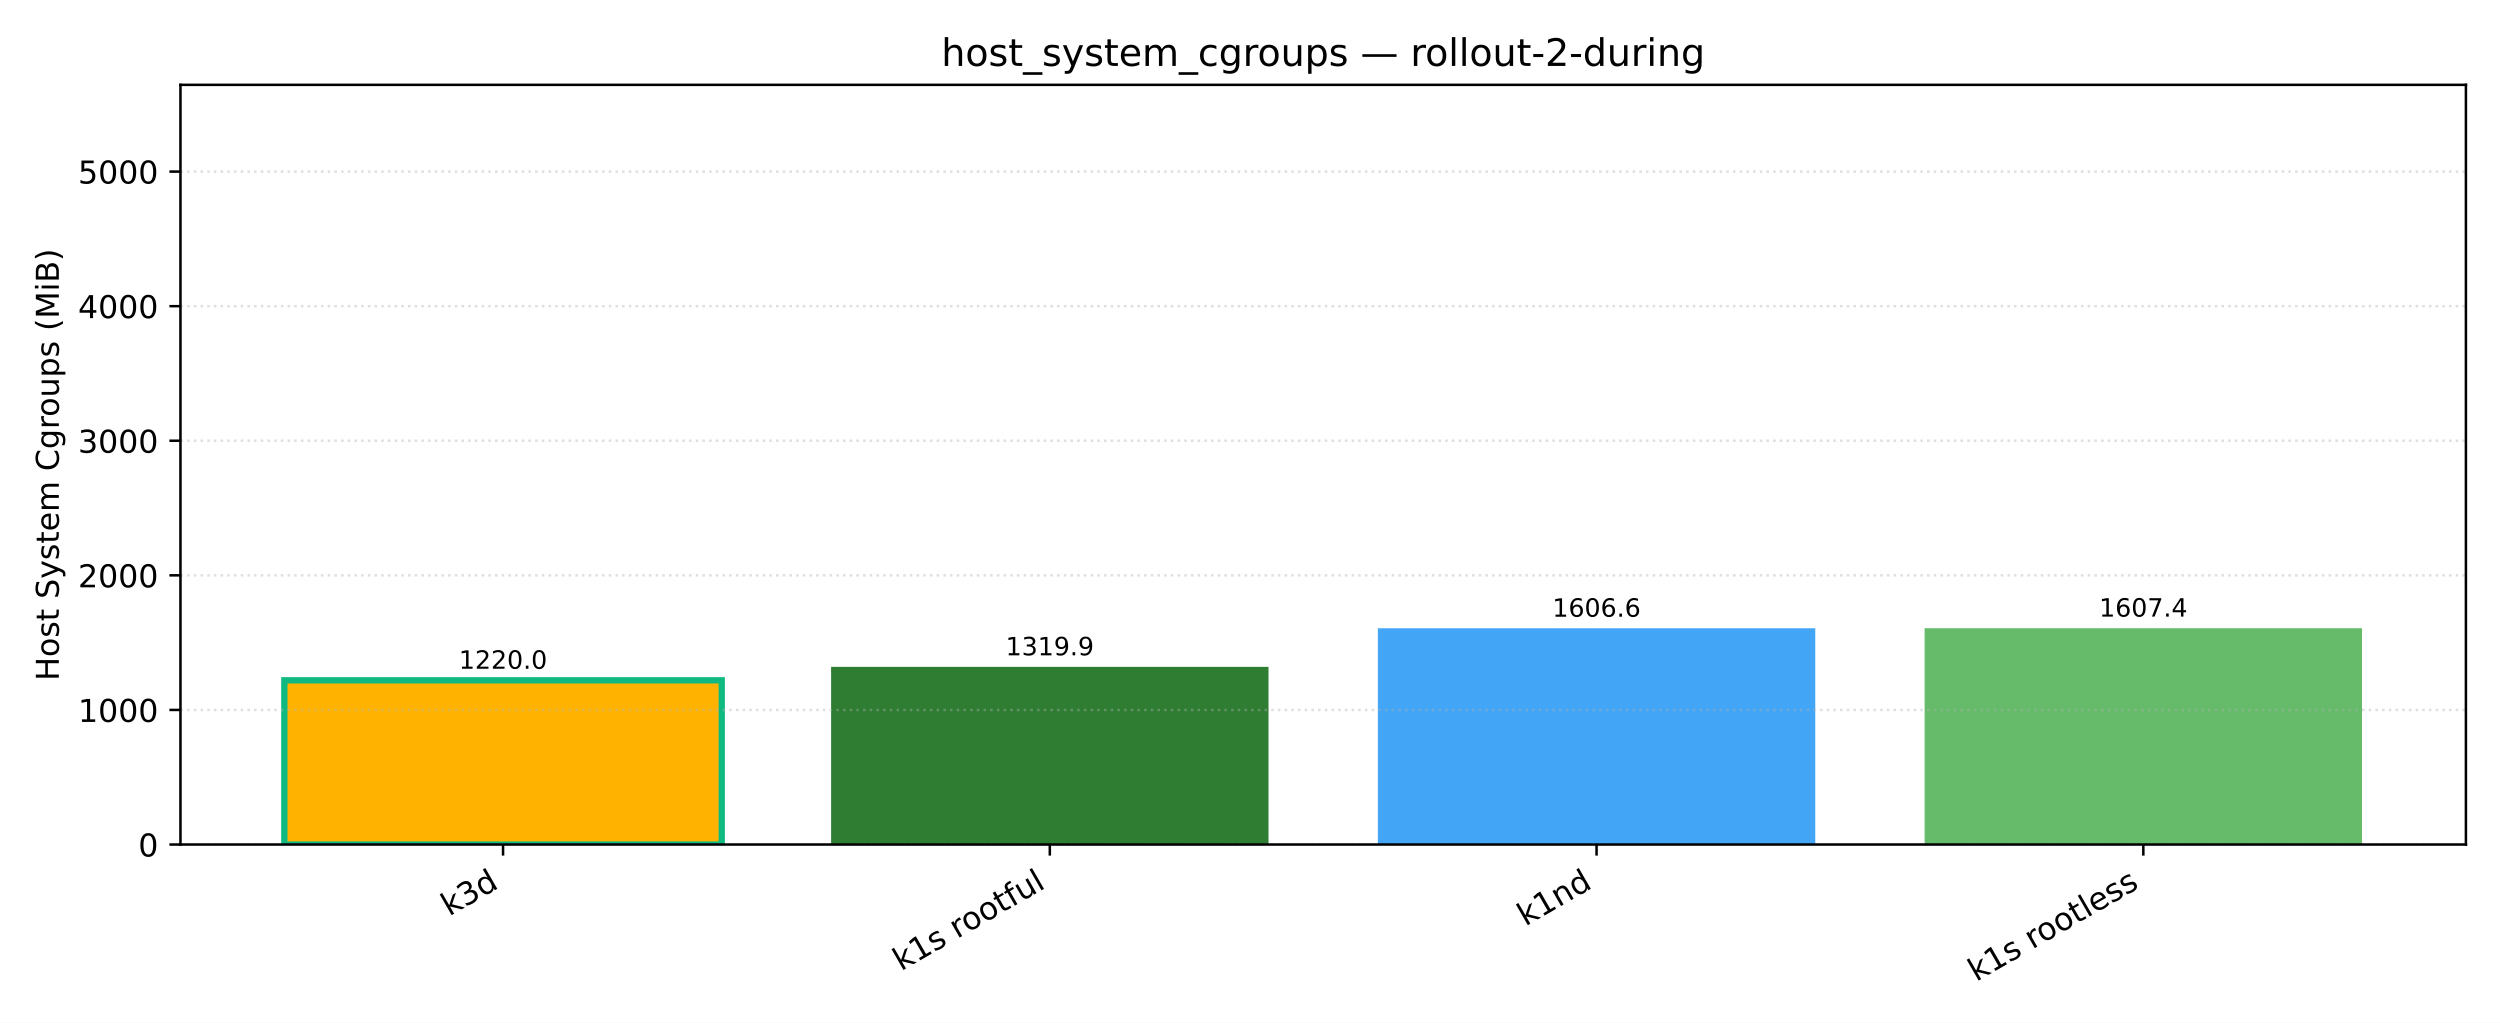
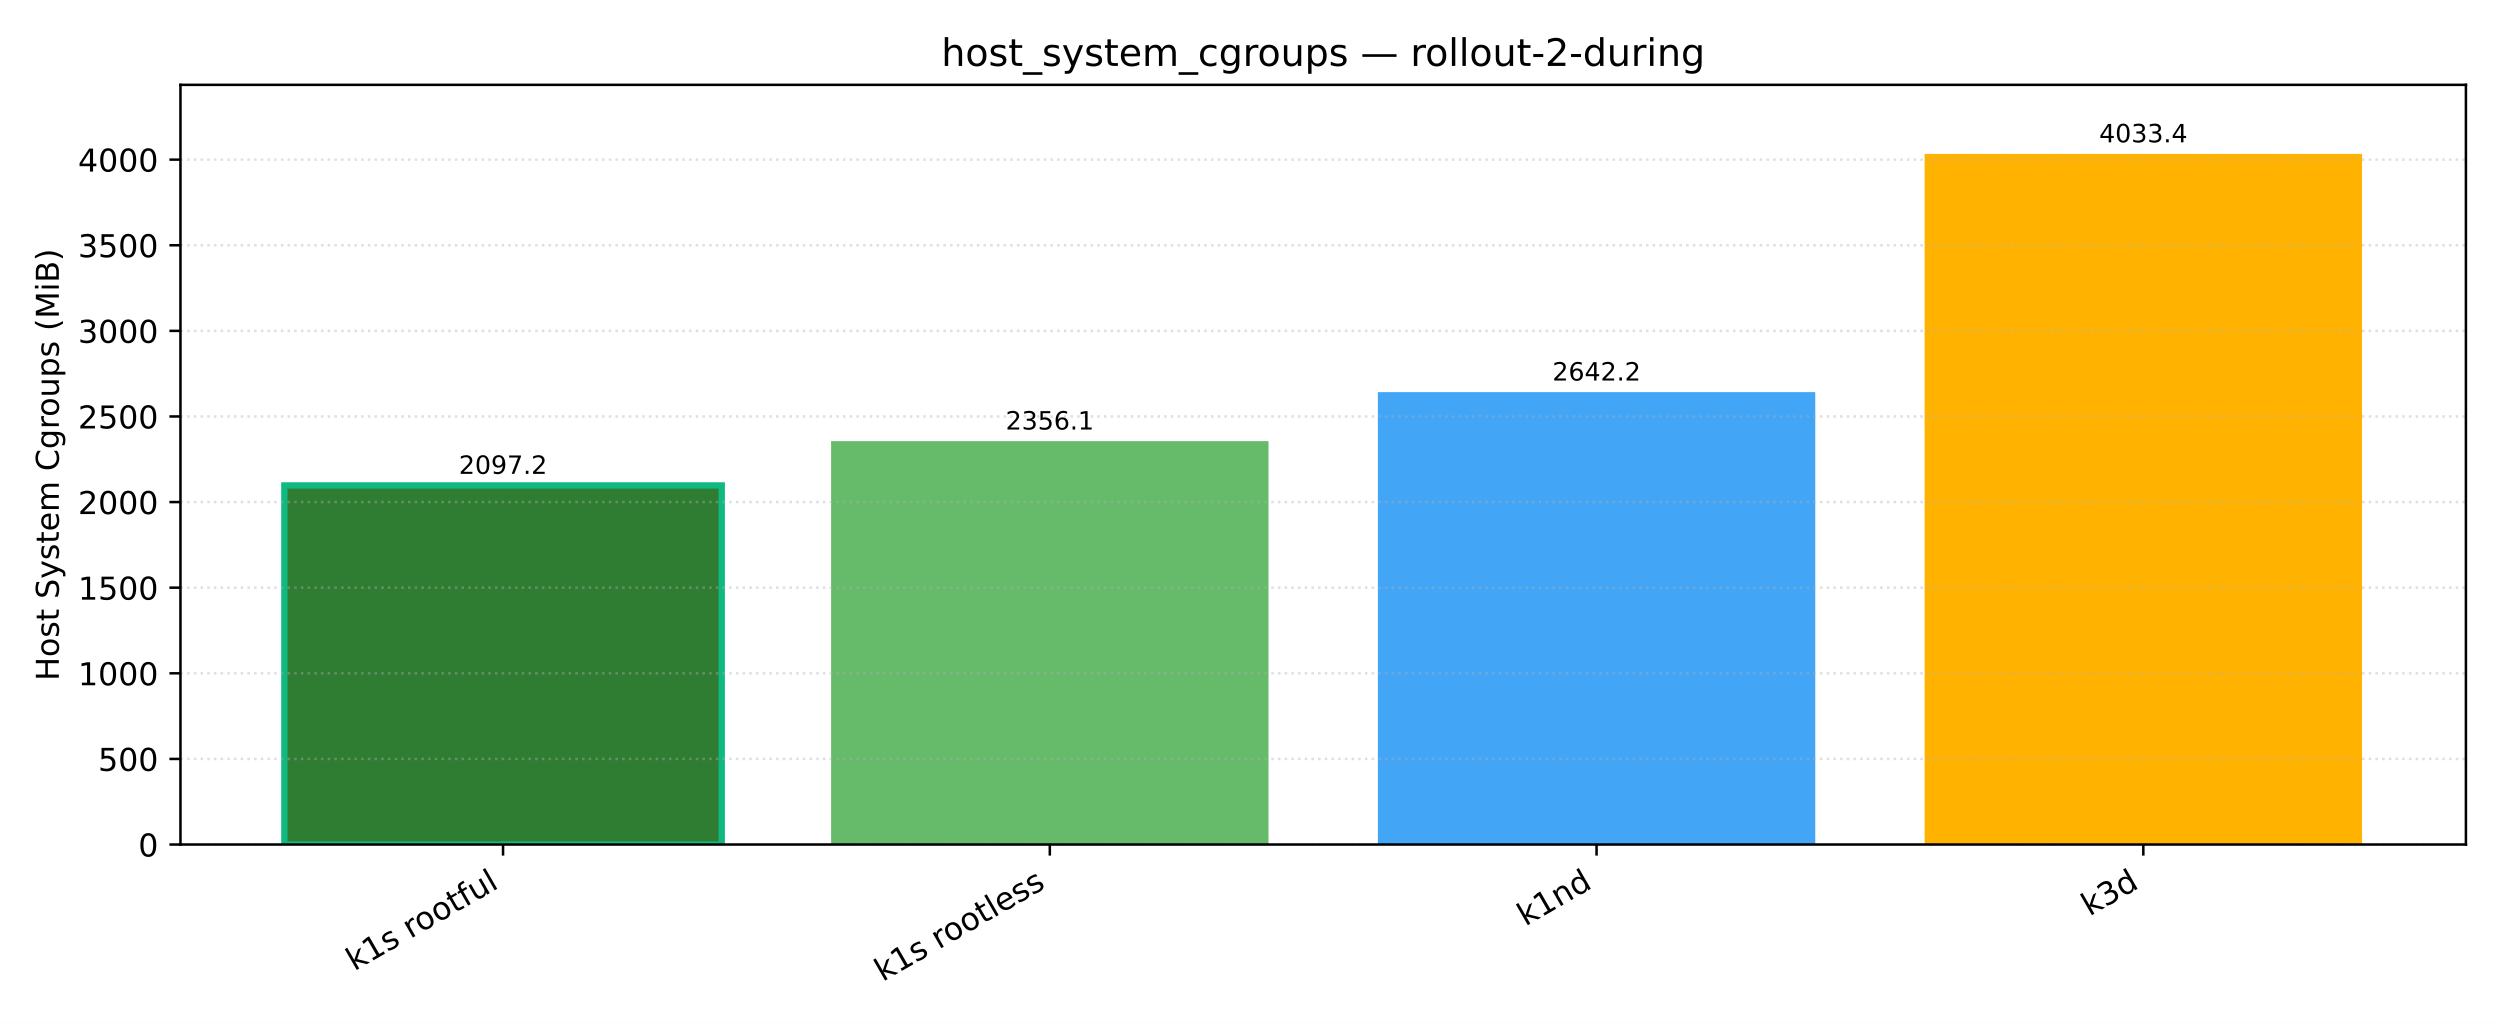
<svg xmlns="http://www.w3.org/2000/svg" xmlns:xlink="http://www.w3.org/1999/xlink" width="792pt" height="324pt" viewBox="0 0 792 324" version="1.1">
  <defs>
    <style type="text/css">*{stroke-linejoin: round; stroke-linecap: butt}</style>
  </defs>
  <g id="figure_1">
    <g id="patch_1">
      <path d="M 0 324  L 792 324  L 792 0  L 0 0  z " style="fill: #ffffff" />
    </g>
    <g id="axes_1">
      <g id="patch_2">
        <path d="M 57.17 267.545  L 781.2 267.545  L 781.2 26.88  L 57.17 26.88  z " style="fill: #ffffff" />
      </g>
      <g id="patch_3">
-         <path d="M 90.08 267.545  L 228.651 267.545  L 228.651 215.526  L 90.08 215.526  z " clip-path="url(#p977bc8749f)" style="fill: #ffb300; stroke: #10b981; stroke-width: 2; stroke-linejoin: miter" />
+         <path d="M 90.08 267.545  L 228.651 267.545  L 228.651 153.787  L 90.08 153.787  z " clip-path="url(#pa15389ce5c)" style="fill: #2e7d32; stroke: #10b981; stroke-width: 2; stroke-linejoin: miter" />
      </g>
      <g id="patch_4">
-         <path d="M 263.293 267.545  L 401.864 267.545  L 401.864 211.267  L 263.293 211.267  z " clip-path="url(#p977bc8749f)" style="fill: #2e7d32" />
+         <path d="M 263.293 267.545  L 401.864 267.545  L 401.864 139.742  L 263.293 139.742  z " clip-path="url(#pa15389ce5c)" style="fill: #66bb6a" />
      </g>
      <g id="patch_5">
-         <path d="M 436.506 267.545  L 575.077 267.545  L 575.077 199.042  L 436.506 199.042  z " clip-path="url(#p977bc8749f)" style="fill: #42a5f5" />
+         <path d="M 436.506 267.545  L 575.077 267.545  L 575.077 124.221  L 436.506 124.221  z " clip-path="url(#pa15389ce5c)" style="fill: #42a5f5" />
      </g>
      <g id="patch_6">
-         <path d="M 609.719 267.545  L 748.29 267.545  L 748.29 199.008  L 609.719 199.008  z " clip-path="url(#p977bc8749f)" style="fill: #66bb6a" />
+         <path d="M 609.719 267.545  L 748.29 267.545  L 748.29 48.759  L 609.719 48.759  z " clip-path="url(#pa15389ce5c)" style="fill: #ffb300" />
      </g>
      <g id="matplotlib.axis_1">
        <g id="xtick_1">
          <g id="line2d_1">
            <defs>
-               <path id="m4bf0571a8c" d="M 0 0  L 0 3.5  " style="stroke: #000000; stroke-width: 0.8" />
+               <path id="ma98fb29e6a" d="M 0 0  L 0 3.5  " style="stroke: #000000; stroke-width: 0.8" />
            </defs>
            <g>
-               <use xlink:href="#m4bf0571a8c" x="159.366" y="267.545" style="stroke: #000000; stroke-width: 0.8" />
+               <use xlink:href="#ma98fb29e6a" x="159.366" y="267.545" style="stroke: #000000; stroke-width: 0.8" />
            </g>
          </g>
          <g id="text_1">
-             <g transform="translate(142.303 290.3767) rotate(-30) scale(0.1 -0.1)">
+             <g transform="translate(112.2356 307.7361) rotate(-30) scale(0.1 -0.1)">
              <defs>
                <path id="DejaVuSans-6b" d="M 581 4863  L 1159 4863  L 1159 1991  L 2875 3500  L 3609 3500  L 1753 1863  L 3688 0  L 2938 0  L 1159 1709  L 1159 0  L 581 0  L 581 4863  z " transform="scale(0.015625)" />
-                 <path id="DejaVuSans-33" d="M 2597 2516  Q 3050 2419 3304 2112  Q 3559 1806 3559 1356  Q 3559 666 3084 287  Q 2609 -91 1734 -91  Q 1441 -91 1130 -33  Q 819 25 488 141  L 488 750  Q 750 597 1062 519  Q 1375 441 1716 441  Q 2309 441 2620 675  Q 2931 909 2931 1356  Q 2931 1769 2642 2001  Q 2353 2234 1838 2234  L 1294 2234  L 1294 2753  L 1863 2753  Q 2328 2753 2575 2939  Q 2822 3125 2822 3475  Q 2822 3834 2567 4026  Q 2313 4219 1838 4219  Q 1578 4219 1281 4162  Q 984 4106 628 3988  L 628 4550  Q 988 4650 1302 4700  Q 1616 4750 1894 4750  Q 2613 4750 3031 4423  Q 3450 4097 3450 3541  Q 3450 3153 3228 2886  Q 3006 2619 2597 2516  z " transform="scale(0.015625)" />
-                 <path id="DejaVuSans-64" d="M 2906 2969  L 2906 4863  L 3481 4863  L 3481 0  L 2906 0  L 2906 525  Q 2725 213 2448 61  Q 2172 -91 1784 -91  Q 1150 -91 751 415  Q 353 922 353 1747  Q 353 2572 751 3078  Q 1150 3584 1784 3584  Q 2172 3584 2448 3432  Q 2725 3281 2906 2969  z M 947 1747  Q 947 1113 1208 752  Q 1469 391 1925 391  Q 2381 391 2643 752  Q 2906 1113 2906 1747  Q 2906 2381 2643 2742  Q 2381 3103 1925 3103  Q 1469 3103 1208 2742  Q 947 2381 947 1747  z " transform="scale(0.015625)" />
-               </defs>
-               <use xlink:href="#DejaVuSans-6b" />
-               <use xlink:href="#DejaVuSans-33" transform="translate(57.91016 0)" />
-               <use xlink:href="#DejaVuSans-64" transform="translate(121.5332 0)" />
-             </g>
-           </g>
-         </g>
-         <g id="xtick_2">
-           <g id="line2d_2">
-             <g>
-               <use xlink:href="#m4bf0571a8c" x="332.579" y="267.545" style="stroke: #000000; stroke-width: 0.8" />
-             </g>
-           </g>
-           <g id="text_2">
-             <g transform="translate(285.4486 307.7361) rotate(-30) scale(0.1 -0.1)">
-               <defs>
                <path id="DejaVuSans-31" d="M 794 531  L 1825 531  L 1825 4091  L 703 3866  L 703 4441  L 1819 4666  L 2450 4666  L 2450 531  L 3481 531  L 3481 0  L 794 0  L 794 531  z " transform="scale(0.015625)" />
                <path id="DejaVuSans-73" d="M 2834 3397  L 2834 2853  Q 2591 2978 2328 3040  Q 2066 3103 1784 3103  Q 1356 3103 1142 2972  Q 928 2841 928 2578  Q 928 2378 1081 2264  Q 1234 2150 1697 2047  L 1894 2003  Q 2506 1872 2764 1633  Q 3022 1394 3022 966  Q 3022 478 2636 193  Q 2250 -91 1575 -91  Q 1294 -91 989 -36  Q 684 19 347 128  L 347 722  Q 666 556 975 473  Q 1284 391 1588 391  Q 1994 391 2212 530  Q 2431 669 2431 922  Q 2431 1156 2273 1281  Q 2116 1406 1581 1522  L 1381 1569  Q 847 1681 609 1914  Q 372 2147 372 2553  Q 372 3047 722 3315  Q 1072 3584 1716 3584  Q 2034 3584 2315 3537  Q 2597 3491 2834 3397  z " transform="scale(0.015625)" />
                <path id="DejaVuSans-20" transform="scale(0.015625)" />
                <path id="DejaVuSans-72" d="M 2631 2963  Q 2534 3019 2420 3045  Q 2306 3072 2169 3072  Q 1681 3072 1420 2755  Q 1159 2438 1159 1844  L 1159 0  L 581 0  L 581 3500  L 1159 3500  L 1159 2956  Q 1341 3275 1631 3429  Q 1922 3584 2338 3584  Q 2397 3584 2469 3576  Q 2541 3569 2628 3553  L 2631 2963  z " transform="scale(0.015625)" />
                <path id="DejaVuSans-6f" d="M 1959 3097  Q 1497 3097 1228 2736  Q 959 2375 959 1747  Q 959 1119 1226 758  Q 1494 397 1959 397  Q 2419 397 2687 759  Q 2956 1122 2956 1747  Q 2956 2369 2687 2733  Q 2419 3097 1959 3097  z M 1959 3584  Q 2709 3584 3137 3096  Q 3566 2609 3566 1747  Q 3566 888 3137 398  Q 2709 -91 1959 -91  Q 1206 -91 779 398  Q 353 888 353 1747  Q 353 2609 779 3096  Q 1206 3584 1959 3584  z " transform="scale(0.015625)" />
                <path id="DejaVuSans-74" d="M 1172 4494  L 1172 3500  L 2356 3500  L 2356 3053  L 1172 3053  L 1172 1153  Q 1172 725 1289 603  Q 1406 481 1766 481  L 2356 481  L 2356 0  L 1766 0  Q 1100 0 847 248  Q 594 497 594 1153  L 594 3053  L 172 3053  L 172 3500  L 594 3500  L 594 4494  L 1172 4494  z " transform="scale(0.015625)" />
                <path id="DejaVuSans-66" d="M 2375 4863  L 2375 4384  L 1825 4384  Q 1516 4384 1395 4259  Q 1275 4134 1275 3809  L 1275 3500  L 2222 3500  L 2222 3053  L 1275 3053  L 1275 0  L 697 0  L 697 3053  L 147 3053  L 147 3500  L 697 3500  L 697 3744  Q 697 4328 969 4595  Q 1241 4863 1831 4863  L 2375 4863  z " transform="scale(0.015625)" />
                <path id="DejaVuSans-75" d="M 544 1381  L 544 3500  L 1119 3500  L 1119 1403  Q 1119 906 1312 657  Q 1506 409 1894 409  Q 2359 409 2629 706  Q 2900 1003 2900 1516  L 2900 3500  L 3475 3500  L 3475 0  L 2900 0  L 2900 538  Q 2691 219 2414 64  Q 2138 -91 1772 -91  Q 1169 -91 856 284  Q 544 659 544 1381  z M 1991 3584  L 1991 3584  z " transform="scale(0.015625)" />
                <path id="DejaVuSans-6c" d="M 603 4863  L 1178 4863  L 1178 0  L 603 0  L 603 4863  z " transform="scale(0.015625)" />
              </defs>
              <use xlink:href="#DejaVuSans-6b" />
              <use xlink:href="#DejaVuSans-31" transform="translate(57.91016 0)" />
              <use xlink:href="#DejaVuSans-73" transform="translate(121.5332 0)" />
              <use xlink:href="#DejaVuSans-20" transform="translate(173.6328 0)" />
              <use xlink:href="#DejaVuSans-72" transform="translate(205.4199 0)" />
              <use xlink:href="#DejaVuSans-6f" transform="translate(244.2832 0)" />
              <use xlink:href="#DejaVuSans-6f" transform="translate(305.4648 0)" />
              <use xlink:href="#DejaVuSans-74" transform="translate(366.6465 0)" />
              <use xlink:href="#DejaVuSans-66" transform="translate(405.8555 0)" />
              <use xlink:href="#DejaVuSans-75" transform="translate(441.0605 0)" />
              <use xlink:href="#DejaVuSans-6c" transform="translate(504.4395 0)" />
            </g>
          </g>
        </g>
-         <g id="xtick_3">
-           <g id="line2d_3">
-             <g>
-               <use xlink:href="#m4bf0571a8c" x="505.791" y="267.545" style="stroke: #000000; stroke-width: 0.8" />
-             </g>
-           </g>
-           <g id="text_3">
-             <g transform="translate(483.2404 293.5454) rotate(-30) scale(0.1 -0.1)">
-               <defs>
-                 <path id="DejaVuSans-6e" d="M 3513 2113  L 3513 0  L 2938 0  L 2938 2094  Q 2938 2591 2744 2837  Q 2550 3084 2163 3084  Q 1697 3084 1428 2787  Q 1159 2491 1159 1978  L 1159 0  L 581 0  L 581 3500  L 1159 3500  L 1159 2956  Q 1366 3272 1645 3428  Q 1925 3584 2291 3584  Q 2894 3584 3203 3211  Q 3513 2838 3513 2113  z " transform="scale(0.015625)" />
-               </defs>
-               <use xlink:href="#DejaVuSans-6b" />
-               <use xlink:href="#DejaVuSans-31" transform="translate(57.91016 0)" />
-               <use xlink:href="#DejaVuSans-6e" transform="translate(121.5332 0)" />
-               <use xlink:href="#DejaVuSans-64" transform="translate(184.9121 0)" />
-             </g>
-           </g>
-         </g>
-         <g id="xtick_4">
-           <g id="line2d_4">
-             <g>
-               <use xlink:href="#m4bf0571a8c" x="679.004" y="267.545" style="stroke: #000000; stroke-width: 0.8" />
-             </g>
-           </g>
-           <g id="text_4">
-             <g transform="translate(626.0598 311.0931) rotate(-30) scale(0.1 -0.1)">
+         <g id="xtick_2">
+           <g id="line2d_2">
+             <g>
+               <use xlink:href="#ma98fb29e6a" x="332.579" y="267.545" style="stroke: #000000; stroke-width: 0.8" />
+             </g>
+           </g>
+           <g id="text_2">
+             <g transform="translate(279.634 311.0931) rotate(-30) scale(0.1 -0.1)">
              <defs>
                <path id="DejaVuSans-65" d="M 3597 1894  L 3597 1613  L 953 1613  Q 991 1019 1311 708  Q 1631 397 2203 397  Q 2534 397 2845 478  Q 3156 559 3463 722  L 3463 178  Q 3153 47 2828 -22  Q 2503 -91 2169 -91  Q 1331 -91 842 396  Q 353 884 353 1716  Q 353 2575 817 3079  Q 1281 3584 2069 3584  Q 2775 3584 3186 3129  Q 3597 2675 3597 1894  z M 3022 2063  Q 3016 2534 2758 2815  Q 2500 3097 2075 3097  Q 1594 3097 1305 2825  Q 1016 2553 972 2059  L 3022 2063  z " transform="scale(0.015625)" />
              </defs>
              <use xlink:href="#DejaVuSans-6b" />
              <use xlink:href="#DejaVuSans-31" transform="translate(57.91016 0)" />
              <use xlink:href="#DejaVuSans-73" transform="translate(121.5332 0)" />
              <use xlink:href="#DejaVuSans-20" transform="translate(173.6328 0)" />
              <use xlink:href="#DejaVuSans-72" transform="translate(205.4199 0)" />
              <use xlink:href="#DejaVuSans-6f" transform="translate(244.2832 0)" />
              <use xlink:href="#DejaVuSans-6f" transform="translate(305.4648 0)" />
              <use xlink:href="#DejaVuSans-74" transform="translate(366.6465 0)" />
              <use xlink:href="#DejaVuSans-6c" transform="translate(405.8555 0)" />
              <use xlink:href="#DejaVuSans-65" transform="translate(433.6387 0)" />
              <use xlink:href="#DejaVuSans-73" transform="translate(495.1621 0)" />
              <use xlink:href="#DejaVuSans-73" transform="translate(547.2617 0)" />
            </g>
          </g>
        </g>
+         <g id="xtick_3">
+           <g id="line2d_3">
+             <g>
+               <use xlink:href="#ma98fb29e6a" x="505.791" y="267.545" style="stroke: #000000; stroke-width: 0.8" />
+             </g>
+           </g>
+           <g id="text_3">
+             <g transform="translate(483.2404 293.5454) rotate(-30) scale(0.1 -0.1)">
+               <defs>
+                 <path id="DejaVuSans-6e" d="M 3513 2113  L 3513 0  L 2938 0  L 2938 2094  Q 2938 2591 2744 2837  Q 2550 3084 2163 3084  Q 1697 3084 1428 2787  Q 1159 2491 1159 1978  L 1159 0  L 581 0  L 581 3500  L 1159 3500  L 1159 2956  Q 1366 3272 1645 3428  Q 1925 3584 2291 3584  Q 2894 3584 3203 3211  Q 3513 2838 3513 2113  z " transform="scale(0.015625)" />
+                 <path id="DejaVuSans-64" d="M 2906 2969  L 2906 4863  L 3481 4863  L 3481 0  L 2906 0  L 2906 525  Q 2725 213 2448 61  Q 2172 -91 1784 -91  Q 1150 -91 751 415  Q 353 922 353 1747  Q 353 2572 751 3078  Q 1150 3584 1784 3584  Q 2172 3584 2448 3432  Q 2725 3281 2906 2969  z M 947 1747  Q 947 1113 1208 752  Q 1469 391 1925 391  Q 2381 391 2643 752  Q 2906 1113 2906 1747  Q 2906 2381 2643 2742  Q 2381 3103 1925 3103  Q 1469 3103 1208 2742  Q 947 2381 947 1747  z " transform="scale(0.015625)" />
+               </defs>
+               <use xlink:href="#DejaVuSans-6b" />
+               <use xlink:href="#DejaVuSans-31" transform="translate(57.91016 0)" />
+               <use xlink:href="#DejaVuSans-6e" transform="translate(121.5332 0)" />
+               <use xlink:href="#DejaVuSans-64" transform="translate(184.9121 0)" />
+             </g>
+           </g>
+         </g>
+         <g id="xtick_4">
+           <g id="line2d_4">
+             <g>
+               <use xlink:href="#ma98fb29e6a" x="679.004" y="267.545" style="stroke: #000000; stroke-width: 0.8" />
+             </g>
+           </g>
+           <g id="text_4">
+             <g transform="translate(661.9417 290.3767) rotate(-30) scale(0.1 -0.1)">
+               <defs>
+                 <path id="DejaVuSans-33" d="M 2597 2516  Q 3050 2419 3304 2112  Q 3559 1806 3559 1356  Q 3559 666 3084 287  Q 2609 -91 1734 -91  Q 1441 -91 1130 -33  Q 819 25 488 141  L 488 750  Q 750 597 1062 519  Q 1375 441 1716 441  Q 2309 441 2620 675  Q 2931 909 2931 1356  Q 2931 1769 2642 2001  Q 2353 2234 1838 2234  L 1294 2234  L 1294 2753  L 1863 2753  Q 2328 2753 2575 2939  Q 2822 3125 2822 3475  Q 2822 3834 2567 4026  Q 2313 4219 1838 4219  Q 1578 4219 1281 4162  Q 984 4106 628 3988  L 628 4550  Q 988 4650 1302 4700  Q 1616 4750 1894 4750  Q 2613 4750 3031 4423  Q 3450 4097 3450 3541  Q 3450 3153 3228 2886  Q 3006 2619 2597 2516  z " transform="scale(0.015625)" />
+               </defs>
+               <use xlink:href="#DejaVuSans-6b" />
+               <use xlink:href="#DejaVuSans-33" transform="translate(57.91016 0)" />
+               <use xlink:href="#DejaVuSans-64" transform="translate(121.5332 0)" />
+             </g>
+           </g>
+         </g>
      </g>
      <g id="matplotlib.axis_2">
        <g id="ytick_1">
          <g id="line2d_5">
-             <path d="M 57.17 267.545  L 781.2 267.545  " clip-path="url(#p977bc8749f)" style="fill: none; stroke-dasharray: 0.8,1.32; stroke-dashoffset: 0; stroke: #b0b0b0; stroke-opacity: 0.4; stroke-width: 0.8" />
+             <path d="M 57.17 267.545  L 781.2 267.545  " clip-path="url(#pa15389ce5c)" style="fill: none; stroke-dasharray: 0.8,1.32; stroke-dashoffset: 0; stroke: #b0b0b0; stroke-opacity: 0.4; stroke-width: 0.8" />
          </g>
          <g id="line2d_6">
            <defs>
-               <path id="m69215d8c91" d="M 0 0  L -3.5 0  " style="stroke: #000000; stroke-width: 0.8" />
+               <path id="m134462e0cd" d="M 0 0  L -3.5 0  " style="stroke: #000000; stroke-width: 0.8" />
            </defs>
            <g>
-               <use xlink:href="#m69215d8c91" x="57.17" y="267.545" style="stroke: #000000; stroke-width: 0.8" />
+               <use xlink:href="#m134462e0cd" x="57.17" y="267.545" style="stroke: #000000; stroke-width: 0.8" />
            </g>
          </g>
          <g id="text_5">
            <g transform="translate(43.8075 271.3447) scale(0.1 -0.1)">
              <defs>
                <path id="DejaVuSans-30" d="M 2034 4250  Q 1547 4250 1301 3770  Q 1056 3291 1056 2328  Q 1056 1369 1301 889  Q 1547 409 2034 409  Q 2525 409 2770 889  Q 3016 1369 3016 2328  Q 3016 3291 2770 3770  Q 2525 4250 2034 4250  z M 2034 4750  Q 2819 4750 3233 4129  Q 3647 3509 3647 2328  Q 3647 1150 3233 529  Q 2819 -91 2034 -91  Q 1250 -91 836 529  Q 422 1150 422 2328  Q 422 3509 836 4129  Q 1250 4750 2034 4750  z " transform="scale(0.015625)" />
              </defs>
              <use xlink:href="#DejaVuSans-30" />
            </g>
          </g>
        </g>
        <g id="ytick_2">
          <g id="line2d_7">
-             <path d="M 57.17 224.907  L 781.2 224.907  " clip-path="url(#p977bc8749f)" style="fill: none; stroke-dasharray: 0.8,1.32; stroke-dashoffset: 0; stroke: #b0b0b0; stroke-opacity: 0.4; stroke-width: 0.8" />
+             <path d="M 57.17 240.424  L 781.2 240.424  " clip-path="url(#pa15389ce5c)" style="fill: none; stroke-dasharray: 0.8,1.32; stroke-dashoffset: 0; stroke: #b0b0b0; stroke-opacity: 0.4; stroke-width: 0.8" />
          </g>
          <g id="line2d_8">
            <g>
-               <use xlink:href="#m69215d8c91" x="57.17" y="224.907" style="stroke: #000000; stroke-width: 0.8" />
+               <use xlink:href="#m134462e0cd" x="57.17" y="240.424" style="stroke: #000000; stroke-width: 0.8" />
            </g>
          </g>
          <g id="text_6">
-             <g transform="translate(24.72 228.7066) scale(0.1 -0.1)">
+             <g transform="translate(31.0825 244.2229) scale(0.1 -0.1)">
+               <defs>
+                 <path id="DejaVuSans-35" d="M 691 4666  L 3169 4666  L 3169 4134  L 1269 4134  L 1269 2991  Q 1406 3038 1543 3061  Q 1681 3084 1819 3084  Q 2600 3084 3056 2656  Q 3513 2228 3513 1497  Q 3513 744 3044 326  Q 2575 -91 1722 -91  Q 1428 -91 1123 -41  Q 819 9 494 109  L 494 744  Q 775 591 1075 516  Q 1375 441 1709 441  Q 2250 441 2565 725  Q 2881 1009 2881 1497  Q 2881 1984 2565 2268  Q 2250 2553 1709 2553  Q 1456 2553 1204 2497  Q 953 2441 691 2322  L 691 4666  z " transform="scale(0.015625)" />
+               </defs>
+               <use xlink:href="#DejaVuSans-35" />
+               <use xlink:href="#DejaVuSans-30" transform="translate(63.62305 0)" />
+               <use xlink:href="#DejaVuSans-30" transform="translate(127.2461 0)" />
+             </g>
+           </g>
+         </g>
+         <g id="ytick_3">
+           <g id="line2d_9">
+             <path d="M 57.17 213.302  L 781.2 213.302  " clip-path="url(#pa15389ce5c)" style="fill: none; stroke-dasharray: 0.8,1.32; stroke-dashoffset: 0; stroke: #b0b0b0; stroke-opacity: 0.4; stroke-width: 0.8" />
+           </g>
+           <g id="line2d_10">
+             <g>
+               <use xlink:href="#m134462e0cd" x="57.17" y="213.302" style="stroke: #000000; stroke-width: 0.8" />
+             </g>
+           </g>
+           <g id="text_7">
+             <g transform="translate(24.72 217.1011) scale(0.1 -0.1)">
              <use xlink:href="#DejaVuSans-31" />
              <use xlink:href="#DejaVuSans-30" transform="translate(63.62305 0)" />
              <use xlink:href="#DejaVuSans-30" transform="translate(127.2461 0)" />
              <use xlink:href="#DejaVuSans-30" transform="translate(190.8691 0)" />
            </g>
          </g>
        </g>
-         <g id="ytick_3">
-           <g id="line2d_9">
-             <path d="M 57.17 182.269  L 781.2 182.269  " clip-path="url(#p977bc8749f)" style="fill: none; stroke-dasharray: 0.8,1.32; stroke-dashoffset: 0; stroke: #b0b0b0; stroke-opacity: 0.4; stroke-width: 0.8" />
-           </g>
-           <g id="line2d_10">
-             <g>
-               <use xlink:href="#m69215d8c91" x="57.17" y="182.269" style="stroke: #000000; stroke-width: 0.8" />
-             </g>
-           </g>
-           <g id="text_7">
-             <g transform="translate(24.72 186.0685) scale(0.1 -0.1)">
+         <g id="ytick_4">
+           <g id="line2d_11">
+             <path d="M 57.17 186.18  L 781.2 186.18  " clip-path="url(#pa15389ce5c)" style="fill: none; stroke-dasharray: 0.8,1.32; stroke-dashoffset: 0; stroke: #b0b0b0; stroke-opacity: 0.4; stroke-width: 0.8" />
+           </g>
+           <g id="line2d_12">
+             <g>
+               <use xlink:href="#m134462e0cd" x="57.17" y="186.18" style="stroke: #000000; stroke-width: 0.8" />
+             </g>
+           </g>
+           <g id="text_8">
+             <g transform="translate(24.72 189.9793) scale(0.1 -0.1)">
+               <use xlink:href="#DejaVuSans-31" />
+               <use xlink:href="#DejaVuSans-35" transform="translate(63.62305 0)" />
+               <use xlink:href="#DejaVuSans-30" transform="translate(127.2461 0)" />
+               <use xlink:href="#DejaVuSans-30" transform="translate(190.8691 0)" />
+             </g>
+           </g>
+         </g>
+         <g id="ytick_5">
+           <g id="line2d_13">
+             <path d="M 57.17 159.058  L 781.2 159.058  " clip-path="url(#pa15389ce5c)" style="fill: none; stroke-dasharray: 0.8,1.32; stroke-dashoffset: 0; stroke: #b0b0b0; stroke-opacity: 0.4; stroke-width: 0.8" />
+           </g>
+           <g id="line2d_14">
+             <g>
+               <use xlink:href="#m134462e0cd" x="57.17" y="159.058" style="stroke: #000000; stroke-width: 0.8" />
+             </g>
+           </g>
+           <g id="text_9">
+             <g transform="translate(24.72 162.8575) scale(0.1 -0.1)">
              <defs>
                <path id="DejaVuSans-32" d="M 1228 531  L 3431 531  L 3431 0  L 469 0  L 469 531  Q 828 903 1448 1529  Q 2069 2156 2228 2338  Q 2531 2678 2651 2914  Q 2772 3150 2772 3378  Q 2772 3750 2511 3984  Q 2250 4219 1831 4219  Q 1534 4219 1204 4116  Q 875 4013 500 3803  L 500 4441  Q 881 4594 1212 4672  Q 1544 4750 1819 4750  Q 2544 4750 2975 4387  Q 3406 4025 3406 3419  Q 3406 3131 3298 2873  Q 3191 2616 2906 2266  Q 2828 2175 2409 1742  Q 1991 1309 1228 531  z " transform="scale(0.015625)" />
              </defs>
              <use xlink:href="#DejaVuSans-32" />
              <use xlink:href="#DejaVuSans-30" transform="translate(63.62305 0)" />
              <use xlink:href="#DejaVuSans-30" transform="translate(127.2461 0)" />
              <use xlink:href="#DejaVuSans-30" transform="translate(190.8691 0)" />
            </g>
          </g>
        </g>
-         <g id="ytick_4">
-           <g id="line2d_11">
-             <path d="M 57.17 139.631  L 781.2 139.631  " clip-path="url(#p977bc8749f)" style="fill: none; stroke-dasharray: 0.8,1.32; stroke-dashoffset: 0; stroke: #b0b0b0; stroke-opacity: 0.4; stroke-width: 0.8" />
-           </g>
-           <g id="line2d_12">
-             <g>
-               <use xlink:href="#m69215d8c91" x="57.17" y="139.631" style="stroke: #000000; stroke-width: 0.8" />
-             </g>
-           </g>
-           <g id="text_8">
-             <g transform="translate(24.72 143.4305) scale(0.1 -0.1)">
+         <g id="ytick_6">
+           <g id="line2d_15">
+             <path d="M 57.17 131.937  L 781.2 131.937  " clip-path="url(#pa15389ce5c)" style="fill: none; stroke-dasharray: 0.8,1.32; stroke-dashoffset: 0; stroke: #b0b0b0; stroke-opacity: 0.4; stroke-width: 0.8" />
+           </g>
+           <g id="line2d_16">
+             <g>
+               <use xlink:href="#m134462e0cd" x="57.17" y="131.937" style="stroke: #000000; stroke-width: 0.8" />
+             </g>
+           </g>
+           <g id="text_10">
+             <g transform="translate(24.72 135.7358) scale(0.1 -0.1)">
+               <use xlink:href="#DejaVuSans-32" />
+               <use xlink:href="#DejaVuSans-35" transform="translate(63.62305 0)" />
+               <use xlink:href="#DejaVuSans-30" transform="translate(127.2461 0)" />
+               <use xlink:href="#DejaVuSans-30" transform="translate(190.8691 0)" />
+             </g>
+           </g>
+         </g>
+         <g id="ytick_7">
+           <g id="line2d_17">
+             <path d="M 57.17 104.815  L 781.2 104.815  " clip-path="url(#pa15389ce5c)" style="fill: none; stroke-dasharray: 0.8,1.32; stroke-dashoffset: 0; stroke: #b0b0b0; stroke-opacity: 0.4; stroke-width: 0.8" />
+           </g>
+           <g id="line2d_18">
+             <g>
+               <use xlink:href="#m134462e0cd" x="57.17" y="104.815" style="stroke: #000000; stroke-width: 0.8" />
+             </g>
+           </g>
+           <g id="text_11">
+             <g transform="translate(24.72 108.614) scale(0.1 -0.1)">
              <use xlink:href="#DejaVuSans-33" />
              <use xlink:href="#DejaVuSans-30" transform="translate(63.62305 0)" />
              <use xlink:href="#DejaVuSans-30" transform="translate(127.2461 0)" />
              <use xlink:href="#DejaVuSans-30" transform="translate(190.8691 0)" />
            </g>
          </g>
        </g>
-         <g id="ytick_5">
-           <g id="line2d_13">
-             <path d="M 57.17 96.993  L 781.2 96.993  " clip-path="url(#p977bc8749f)" style="fill: none; stroke-dasharray: 0.8,1.32; stroke-dashoffset: 0; stroke: #b0b0b0; stroke-opacity: 0.4; stroke-width: 0.8" />
-           </g>
-           <g id="line2d_14">
-             <g>
-               <use xlink:href="#m69215d8c91" x="57.17" y="96.993" style="stroke: #000000; stroke-width: 0.8" />
-             </g>
-           </g>
-           <g id="text_9">
-             <g transform="translate(24.72 100.7924) scale(0.1 -0.1)">
+         <g id="ytick_8">
+           <g id="line2d_19">
+             <path d="M 57.17 77.693  L 781.2 77.693  " clip-path="url(#pa15389ce5c)" style="fill: none; stroke-dasharray: 0.8,1.32; stroke-dashoffset: 0; stroke: #b0b0b0; stroke-opacity: 0.4; stroke-width: 0.8" />
+           </g>
+           <g id="line2d_20">
+             <g>
+               <use xlink:href="#m134462e0cd" x="57.17" y="77.693" style="stroke: #000000; stroke-width: 0.8" />
+             </g>
+           </g>
+           <g id="text_12">
+             <g transform="translate(24.72 81.49218) scale(0.1 -0.1)">
+               <use xlink:href="#DejaVuSans-33" />
+               <use xlink:href="#DejaVuSans-35" transform="translate(63.62305 0)" />
+               <use xlink:href="#DejaVuSans-30" transform="translate(127.2461 0)" />
+               <use xlink:href="#DejaVuSans-30" transform="translate(190.8691 0)" />
+             </g>
+           </g>
+         </g>
+         <g id="ytick_9">
+           <g id="line2d_21">
+             <path d="M 57.17 50.571  L 781.2 50.571  " clip-path="url(#pa15389ce5c)" style="fill: none; stroke-dasharray: 0.8,1.32; stroke-dashoffset: 0; stroke: #b0b0b0; stroke-opacity: 0.4; stroke-width: 0.8" />
+           </g>
+           <g id="line2d_22">
+             <g>
+               <use xlink:href="#m134462e0cd" x="57.17" y="50.571" style="stroke: #000000; stroke-width: 0.8" />
+             </g>
+           </g>
+           <g id="text_13">
+             <g transform="translate(24.72 54.3704) scale(0.1 -0.1)">
              <defs>
                <path id="DejaVuSans-34" d="M 2419 4116  L 825 1625  L 2419 1625  L 2419 4116  z M 2253 4666  L 3047 4666  L 3047 1625  L 3713 1625  L 3713 1100  L 3047 1100  L 3047 0  L 2419 0  L 2419 1100  L 313 1100  L 313 1709  L 2253 4666  z " transform="scale(0.015625)" />
              </defs>
              <use xlink:href="#DejaVuSans-34" />
              <use xlink:href="#DejaVuSans-30" transform="translate(63.62305 0)" />
              <use xlink:href="#DejaVuSans-30" transform="translate(127.2461 0)" />
              <use xlink:href="#DejaVuSans-30" transform="translate(190.8691 0)" />
            </g>
          </g>
        </g>
-         <g id="ytick_6">
-           <g id="line2d_15">
-             <path d="M 57.17 54.355  L 781.2 54.355  " clip-path="url(#p977bc8749f)" style="fill: none; stroke-dasharray: 0.8,1.32; stroke-dashoffset: 0; stroke: #b0b0b0; stroke-opacity: 0.4; stroke-width: 0.8" />
-           </g>
-           <g id="line2d_16">
-             <g>
-               <use xlink:href="#m69215d8c91" x="57.17" y="54.355" style="stroke: #000000; stroke-width: 0.8" />
-             </g>
-           </g>
-           <g id="text_10">
-             <g transform="translate(24.72 58.1543) scale(0.1 -0.1)">
-               <defs>
-                 <path id="DejaVuSans-35" d="M 691 4666  L 3169 4666  L 3169 4134  L 1269 4134  L 1269 2991  Q 1406 3038 1543 3061  Q 1681 3084 1819 3084  Q 2600 3084 3056 2656  Q 3513 2228 3513 1497  Q 3513 744 3044 326  Q 2575 -91 1722 -91  Q 1428 -91 1123 -41  Q 819 9 494 109  L 494 744  Q 775 591 1075 516  Q 1375 441 1709 441  Q 2250 441 2565 725  Q 2881 1009 2881 1497  Q 2881 1984 2565 2268  Q 2250 2553 1709 2553  Q 1456 2553 1204 2497  Q 953 2441 691 2322  L 691 4666  z " transform="scale(0.015625)" />
-               </defs>
-               <use xlink:href="#DejaVuSans-35" />
-               <use xlink:href="#DejaVuSans-30" transform="translate(63.62305 0)" />
-               <use xlink:href="#DejaVuSans-30" transform="translate(127.2461 0)" />
-               <use xlink:href="#DejaVuSans-30" transform="translate(190.8691 0)" />
-             </g>
-           </g>
-         </g>
-         <g id="text_11">
+         <g id="text_14">
          <g transform="translate(18.64031 215.6604) rotate(-90) scale(0.1 -0.1)">
            <defs>
              <path id="DejaVuSans-48" d="M 628 4666  L 1259 4666  L 1259 2753  L 3553 2753  L 3553 4666  L 4184 4666  L 4184 0  L 3553 0  L 3553 2222  L 1259 2222  L 1259 0  L 628 0  L 628 4666  z " transform="scale(0.015625)" />
              <path id="DejaVuSans-53" d="M 3425 4513  L 3425 3897  Q 3066 4069 2747 4153  Q 2428 4238 2131 4238  Q 1616 4238 1336 4038  Q 1056 3838 1056 3469  Q 1056 3159 1242 3001  Q 1428 2844 1947 2747  L 2328 2669  Q 3034 2534 3370 2195  Q 3706 1856 3706 1288  Q 3706 609 3251 259  Q 2797 -91 1919 -91  Q 1588 -91 1214 -16  Q 841 59 441 206  L 441 856  Q 825 641 1194 531  Q 1563 422 1919 422  Q 2459 422 2753 634  Q 3047 847 3047 1241  Q 3047 1584 2836 1778  Q 2625 1972 2144 2069  L 1759 2144  Q 1053 2284 737 2584  Q 422 2884 422 3419  Q 422 4038 858 4394  Q 1294 4750 2059 4750  Q 2388 4750 2728 4690  Q 3069 4631 3425 4513  z " transform="scale(0.015625)" />
              <path id="DejaVuSans-79" d="M 2059 -325  Q 1816 -950 1584 -1140  Q 1353 -1331 966 -1331  L 506 -1331  L 506 -850  L 844 -850  Q 1081 -850 1212 -737  Q 1344 -625 1503 -206  L 1606 56  L 191 3500  L 800 3500  L 1894 763  L 2988 3500  L 3597 3500  L 2059 -325  z " transform="scale(0.015625)" />
              <path id="DejaVuSans-6d" d="M 3328 2828  Q 3544 3216 3844 3400  Q 4144 3584 4550 3584  Q 5097 3584 5394 3201  Q 5691 2819 5691 2113  L 5691 0  L 5113 0  L 5113 2094  Q 5113 2597 4934 2840  Q 4756 3084 4391 3084  Q 3944 3084 3684 2787  Q 3425 2491 3425 1978  L 3425 0  L 2847 0  L 2847 2094  Q 2847 2600 2669 2842  Q 2491 3084 2119 3084  Q 1678 3084 1418 2786  Q 1159 2488 1159 1978  L 1159 0  L 581 0  L 581 3500  L 1159 3500  L 1159 2956  Q 1356 3278 1631 3431  Q 1906 3584 2284 3584  Q 2666 3584 2933 3390  Q 3200 3197 3328 2828  z " transform="scale(0.015625)" />
              <path id="DejaVuSans-43" d="M 4122 4306  L 4122 3641  Q 3803 3938 3442 4084  Q 3081 4231 2675 4231  Q 1875 4231 1450 3742  Q 1025 3253 1025 2328  Q 1025 1406 1450 917  Q 1875 428 2675 428  Q 3081 428 3442 575  Q 3803 722 4122 1019  L 4122 359  Q 3791 134 3420 21  Q 3050 -91 2638 -91  Q 1578 -91 968 557  Q 359 1206 359 2328  Q 359 3453 968 4101  Q 1578 4750 2638 4750  Q 3056 4750 3426 4639  Q 3797 4528 4122 4306  z " transform="scale(0.015625)" />
              <path id="DejaVuSans-67" d="M 2906 1791  Q 2906 2416 2648 2759  Q 2391 3103 1925 3103  Q 1463 3103 1205 2759  Q 947 2416 947 1791  Q 947 1169 1205 825  Q 1463 481 1925 481  Q 2391 481 2648 825  Q 2906 1169 2906 1791  z M 3481 434  Q 3481 -459 3084 -895  Q 2688 -1331 1869 -1331  Q 1566 -1331 1297 -1286  Q 1028 -1241 775 -1147  L 775 -588  Q 1028 -725 1275 -790  Q 1522 -856 1778 -856  Q 2344 -856 2625 -561  Q 2906 -266 2906 331  L 2906 616  Q 2728 306 2450 153  Q 2172 0 1784 0  Q 1141 0 747 490  Q 353 981 353 1791  Q 353 2603 747 3093  Q 1141 3584 1784 3584  Q 2172 3584 2450 3431  Q 2728 3278 2906 2969  L 2906 3500  L 3481 3500  L 3481 434  z " transform="scale(0.015625)" />
              <path id="DejaVuSans-70" d="M 1159 525  L 1159 -1331  L 581 -1331  L 581 3500  L 1159 3500  L 1159 2969  Q 1341 3281 1617 3432  Q 1894 3584 2278 3584  Q 2916 3584 3314 3078  Q 3713 2572 3713 1747  Q 3713 922 3314 415  Q 2916 -91 2278 -91  Q 1894 -91 1617 61  Q 1341 213 1159 525  z M 3116 1747  Q 3116 2381 2855 2742  Q 2594 3103 2138 3103  Q 1681 3103 1420 2742  Q 1159 2381 1159 1747  Q 1159 1113 1420 752  Q 1681 391 2138 391  Q 2594 391 2855 752  Q 3116 1113 3116 1747  z " transform="scale(0.015625)" />
              <path id="DejaVuSans-28" d="M 1984 4856  Q 1566 4138 1362 3434  Q 1159 2731 1159 2009  Q 1159 1288 1364 580  Q 1569 -128 1984 -844  L 1484 -844  Q 1016 -109 783 600  Q 550 1309 550 2009  Q 550 2706 781 3412  Q 1013 4119 1484 4856  L 1984 4856  z " transform="scale(0.015625)" />
              <path id="DejaVuSans-4d" d="M 628 4666  L 1569 4666  L 2759 1491  L 3956 4666  L 4897 4666  L 4897 0  L 4281 0  L 4281 4097  L 3078 897  L 2444 897  L 1241 4097  L 1241 0  L 628 0  L 628 4666  z " transform="scale(0.015625)" />
              <path id="DejaVuSans-69" d="M 603 3500  L 1178 3500  L 1178 0  L 603 0  L 603 3500  z M 603 4863  L 1178 4863  L 1178 4134  L 603 4134  L 603 4863  z " transform="scale(0.015625)" />
              <path id="DejaVuSans-42" d="M 1259 2228  L 1259 519  L 2272 519  Q 2781 519 3026 730  Q 3272 941 3272 1375  Q 3272 1813 3026 2020  Q 2781 2228 2272 2228  L 1259 2228  z M 1259 4147  L 1259 2741  L 2194 2741  Q 2656 2741 2882 2914  Q 3109 3088 3109 3444  Q 3109 3797 2882 3972  Q 2656 4147 2194 4147  L 1259 4147  z M 628 4666  L 2241 4666  Q 2963 4666 3353 4366  Q 3744 4066 3744 3513  Q 3744 3084 3544 2831  Q 3344 2578 2956 2516  Q 3422 2416 3680 2098  Q 3938 1781 3938 1306  Q 3938 681 3513 340  Q 3088 0 2303 0  L 628 0  L 628 4666  z " transform="scale(0.015625)" />
              <path id="DejaVuSans-29" d="M 513 4856  L 1013 4856  Q 1481 4119 1714 3412  Q 1947 2706 1947 2009  Q 1947 1309 1714 600  Q 1481 -109 1013 -844  L 513 -844  Q 928 -128 1133 580  Q 1338 1288 1338 2009  Q 1338 2731 1133 3434  Q 928 4138 513 4856  z " transform="scale(0.015625)" />
            </defs>
            <use xlink:href="#DejaVuSans-48" />
            <use xlink:href="#DejaVuSans-6f" transform="translate(75.19531 0)" />
            <use xlink:href="#DejaVuSans-73" transform="translate(136.377 0)" />
            <use xlink:href="#DejaVuSans-74" transform="translate(188.4766 0)" />
            <use xlink:href="#DejaVuSans-20" transform="translate(227.6855 0)" />
            <use xlink:href="#DejaVuSans-53" transform="translate(259.4727 0)" />
            <use xlink:href="#DejaVuSans-79" transform="translate(322.9492 0)" />
            <use xlink:href="#DejaVuSans-73" transform="translate(382.1289 0)" />
            <use xlink:href="#DejaVuSans-74" transform="translate(434.2285 0)" />
            <use xlink:href="#DejaVuSans-65" transform="translate(473.4375 0)" />
            <use xlink:href="#DejaVuSans-6d" transform="translate(534.9609 0)" />
            <use xlink:href="#DejaVuSans-20" transform="translate(632.373 0)" />
            <use xlink:href="#DejaVuSans-43" transform="translate(664.1602 0)" />
            <use xlink:href="#DejaVuSans-67" transform="translate(733.9844 0)" />
            <use xlink:href="#DejaVuSans-72" transform="translate(797.4609 0)" />
            <use xlink:href="#DejaVuSans-6f" transform="translate(836.3242 0)" />
            <use xlink:href="#DejaVuSans-75" transform="translate(897.5059 0)" />
            <use xlink:href="#DejaVuSans-70" transform="translate(960.8848 0)" />
            <use xlink:href="#DejaVuSans-73" transform="translate(1024.361 0)" />
            <use xlink:href="#DejaVuSans-20" transform="translate(1076.461 0)" />
            <use xlink:href="#DejaVuSans-28" transform="translate(1108.248 0)" />
            <use xlink:href="#DejaVuSans-4d" transform="translate(1147.262 0)" />
            <use xlink:href="#DejaVuSans-69" transform="translate(1233.541 0)" />
            <use xlink:href="#DejaVuSans-42" transform="translate(1261.324 0)" />
            <use xlink:href="#DejaVuSans-29" transform="translate(1329.928 0)" />
          </g>
        </g>
      </g>
      <g id="patch_7">
        <path d="M 57.17 267.545  L 57.17 26.88  " style="fill: none; stroke: #000000; stroke-width: 0.8; stroke-linejoin: miter; stroke-linecap: square" />
      </g>
      <g id="patch_8">
        <path d="M 781.2 267.545  L 781.2 26.88  " style="fill: none; stroke: #000000; stroke-width: 0.8; stroke-linejoin: miter; stroke-linecap: square" />
      </g>
      <g id="patch_9">
        <path d="M 57.17 267.545  L 781.2 267.545  " style="fill: none; stroke: #000000; stroke-width: 0.8; stroke-linejoin: miter; stroke-linecap: square" />
      </g>
      <g id="patch_10">
        <path d="M 57.17 26.88  L 781.2 26.88  " style="fill: none; stroke: #000000; stroke-width: 0.8; stroke-linejoin: miter; stroke-linecap: square" />
      </g>
-       <g id="text_12">
-         <g transform="translate(145.3694 211.8619) scale(0.08 -0.08)">
+       <g id="text_15">
+         <g transform="translate(145.3694 150.1228) scale(0.08 -0.08)">
          <defs>
+             <path id="DejaVuSans-39" d="M 703 97  L 703 672  Q 941 559 1184 500  Q 1428 441 1663 441  Q 2288 441 2617 861  Q 2947 1281 2994 2138  Q 2813 1869 2534 1725  Q 2256 1581 1919 1581  Q 1219 1581 811 2004  Q 403 2428 403 3163  Q 403 3881 828 4315  Q 1253 4750 1959 4750  Q 2769 4750 3195 4129  Q 3622 3509 3622 2328  Q 3622 1225 3098 567  Q 2575 -91 1691 -91  Q 1453 -91 1209 -44  Q 966 3 703 97  z M 1959 2075  Q 2384 2075 2632 2365  Q 2881 2656 2881 3163  Q 2881 3666 2632 3958  Q 2384 4250 1959 4250  Q 1534 4250 1286 3958  Q 1038 3666 1038 3163  Q 1038 2656 1286 2365  Q 1534 2075 1959 2075  z " transform="scale(0.015625)" />
+             <path id="DejaVuSans-37" d="M 525 4666  L 3525 4666  L 3525 4397  L 1831 0  L 1172 0  L 2766 4134  L 525 4134  L 525 4666  z " transform="scale(0.015625)" />
            <path id="DejaVuSans-2e" d="M 684 794  L 1344 794  L 1344 0  L 684 0  L 684 794  z " transform="scale(0.015625)" />
          </defs>
-           <use xlink:href="#DejaVuSans-31" />
-           <use xlink:href="#DejaVuSans-32" transform="translate(63.62305 0)" />
-           <use xlink:href="#DejaVuSans-32" transform="translate(127.2461 0)" />
-           <use xlink:href="#DejaVuSans-30" transform="translate(190.8691 0)" />
+           <use xlink:href="#DejaVuSans-32" />
+           <use xlink:href="#DejaVuSans-30" transform="translate(63.62305 0)" />
+           <use xlink:href="#DejaVuSans-39" transform="translate(127.2461 0)" />
+           <use xlink:href="#DejaVuSans-37" transform="translate(190.8691 0)" />
          <use xlink:href="#DejaVuSans-2e" transform="translate(254.4922 0)" />
-           <use xlink:href="#DejaVuSans-30" transform="translate(286.2793 0)" />
-         </g>
-       </g>
-       <g id="text_13">
-         <g transform="translate(318.5823 207.6036) scale(0.08 -0.08)">
-           <defs>
-             <path id="DejaVuSans-39" d="M 703 97  L 703 672  Q 941 559 1184 500  Q 1428 441 1663 441  Q 2288 441 2617 861  Q 2947 1281 2994 2138  Q 2813 1869 2534 1725  Q 2256 1581 1919 1581  Q 1219 1581 811 2004  Q 403 2428 403 3163  Q 403 3881 828 4315  Q 1253 4750 1959 4750  Q 2769 4750 3195 4129  Q 3622 3509 3622 2328  Q 3622 1225 3098 567  Q 2575 -91 1691 -91  Q 1453 -91 1209 -44  Q 966 3 703 97  z M 1959 2075  Q 2384 2075 2632 2365  Q 2881 2656 2881 3163  Q 2881 3666 2632 3958  Q 2384 4250 1959 4250  Q 1534 4250 1286 3958  Q 1038 3666 1038 3163  Q 1038 2656 1286 2365  Q 1534 2075 1959 2075  z " transform="scale(0.015625)" />
-           </defs>
-           <use xlink:href="#DejaVuSans-31" />
-           <use xlink:href="#DejaVuSans-33" transform="translate(63.62305 0)" />
-           <use xlink:href="#DejaVuSans-31" transform="translate(127.2461 0)" />
-           <use xlink:href="#DejaVuSans-39" transform="translate(190.8691 0)" />
-           <use xlink:href="#DejaVuSans-2e" transform="translate(254.4922 0)" />
-           <use xlink:href="#DejaVuSans-39" transform="translate(286.2793 0)" />
-         </g>
-       </g>
-       <g id="text_14">
-         <g transform="translate(491.7952 195.3783) scale(0.08 -0.08)">
+           <use xlink:href="#DejaVuSans-32" transform="translate(286.2793 0)" />
+         </g>
+       </g>
+       <g id="text_16">
+         <g transform="translate(318.5823 136.0779) scale(0.08 -0.08)">
          <defs>
            <path id="DejaVuSans-36" d="M 2113 2584  Q 1688 2584 1439 2293  Q 1191 2003 1191 1497  Q 1191 994 1439 701  Q 1688 409 2113 409  Q 2538 409 2786 701  Q 3034 994 3034 1497  Q 3034 2003 2786 2293  Q 2538 2584 2113 2584  z M 3366 4563  L 3366 3988  Q 3128 4100 2886 4159  Q 2644 4219 2406 4219  Q 1781 4219 1451 3797  Q 1122 3375 1075 2522  Q 1259 2794 1537 2939  Q 1816 3084 2150 3084  Q 2853 3084 3261 2657  Q 3669 2231 3669 1497  Q 3669 778 3244 343  Q 2819 -91 2113 -91  Q 1303 -91 875 529  Q 447 1150 447 2328  Q 447 3434 972 4092  Q 1497 4750 2381 4750  Q 2619 4750 2861 4703  Q 3103 4656 3366 4563  z " transform="scale(0.015625)" />
          </defs>
-           <use xlink:href="#DejaVuSans-31" />
-           <use xlink:href="#DejaVuSans-36" transform="translate(63.62305 0)" />
-           <use xlink:href="#DejaVuSans-30" transform="translate(127.2461 0)" />
+           <use xlink:href="#DejaVuSans-32" />
+           <use xlink:href="#DejaVuSans-33" transform="translate(63.62305 0)" />
+           <use xlink:href="#DejaVuSans-35" transform="translate(127.2461 0)" />
          <use xlink:href="#DejaVuSans-36" transform="translate(190.8691 0)" />
          <use xlink:href="#DejaVuSans-2e" transform="translate(254.4922 0)" />
-           <use xlink:href="#DejaVuSans-36" transform="translate(286.2793 0)" />
-         </g>
-       </g>
-       <g id="text_15">
-         <g transform="translate(665.0081 195.3442) scale(0.08 -0.08)">
-           <defs>
-             <path id="DejaVuSans-37" d="M 525 4666  L 3525 4666  L 3525 4397  L 1831 0  L 1172 0  L 2766 4134  L 525 4134  L 525 4666  z " transform="scale(0.015625)" />
-           </defs>
-           <use xlink:href="#DejaVuSans-31" />
+           <use xlink:href="#DejaVuSans-31" transform="translate(286.2793 0)" />
+         </g>
+       </g>
+       <g id="text_17">
+         <g transform="translate(491.7952 120.5575) scale(0.08 -0.08)">
+           <use xlink:href="#DejaVuSans-32" />
          <use xlink:href="#DejaVuSans-36" transform="translate(63.62305 0)" />
-           <use xlink:href="#DejaVuSans-30" transform="translate(127.2461 0)" />
-           <use xlink:href="#DejaVuSans-37" transform="translate(190.8691 0)" />
+           <use xlink:href="#DejaVuSans-34" transform="translate(127.2461 0)" />
+           <use xlink:href="#DejaVuSans-32" transform="translate(190.8691 0)" />
+           <use xlink:href="#DejaVuSans-2e" transform="translate(254.4922 0)" />
+           <use xlink:href="#DejaVuSans-32" transform="translate(286.2793 0)" />
+         </g>
+       </g>
+       <g id="text_18">
+         <g transform="translate(665.0081 45.09493) scale(0.08 -0.08)">
+           <use xlink:href="#DejaVuSans-34" />
+           <use xlink:href="#DejaVuSans-30" transform="translate(63.62305 0)" />
+           <use xlink:href="#DejaVuSans-33" transform="translate(127.2461 0)" />
+           <use xlink:href="#DejaVuSans-33" transform="translate(190.8691 0)" />
          <use xlink:href="#DejaVuSans-2e" transform="translate(254.4922 0)" />
          <use xlink:href="#DejaVuSans-34" transform="translate(286.2793 0)" />
        </g>
      </g>
-       <g id="text_16">
+       <g id="text_19">
        <g transform="translate(298.2147 20.88) scale(0.12 -0.12)">
          <defs>
            <path id="DejaVuSans-68" d="M 3513 2113  L 3513 0  L 2938 0  L 2938 2094  Q 2938 2591 2744 2837  Q 2550 3084 2163 3084  Q 1697 3084 1428 2787  Q 1159 2491 1159 1978  L 1159 0  L 581 0  L 581 4863  L 1159 4863  L 1159 2956  Q 1366 3272 1645 3428  Q 1925 3584 2291 3584  Q 2894 3584 3203 3211  Q 3513 2838 3513 2113  z " transform="scale(0.015625)" />
            <path id="DejaVuSans-5f" d="M 3263 -1063  L 3263 -1509  L -63 -1509  L -63 -1063  L 3263 -1063  z " transform="scale(0.015625)" />
            <path id="DejaVuSans-63" d="M 3122 3366  L 3122 2828  Q 2878 2963 2633 3030  Q 2388 3097 2138 3097  Q 1578 3097 1268 2742  Q 959 2388 959 1747  Q 959 1106 1268 751  Q 1578 397 2138 397  Q 2388 397 2633 464  Q 2878 531 3122 666  L 3122 134  Q 2881 22 2623 -34  Q 2366 -91 2075 -91  Q 1284 -91 818 406  Q 353 903 353 1747  Q 353 2603 823 3093  Q 1294 3584 2113 3584  Q 2378 3584 2631 3529  Q 2884 3475 3122 3366  z " transform="scale(0.015625)" />
            <path id="DejaVuSans-2014" d="M 313 1978  L 6088 1978  L 6088 1528  L 313 1528  L 313 1978  z " transform="scale(0.015625)" />
            <path id="DejaVuSans-2d" d="M 313 2009  L 1997 2009  L 1997 1497  L 313 1497  L 313 2009  z " transform="scale(0.015625)" />
          </defs>
          <use xlink:href="#DejaVuSans-68" />
          <use xlink:href="#DejaVuSans-6f" transform="translate(63.37891 0)" />
          <use xlink:href="#DejaVuSans-73" transform="translate(124.5605 0)" />
          <use xlink:href="#DejaVuSans-74" transform="translate(176.6602 0)" />
          <use xlink:href="#DejaVuSans-5f" transform="translate(215.8691 0)" />
          <use xlink:href="#DejaVuSans-73" transform="translate(265.8691 0)" />
          <use xlink:href="#DejaVuSans-79" transform="translate(317.9688 0)" />
          <use xlink:href="#DejaVuSans-73" transform="translate(377.1484 0)" />
          <use xlink:href="#DejaVuSans-74" transform="translate(429.248 0)" />
          <use xlink:href="#DejaVuSans-65" transform="translate(468.457 0)" />
          <use xlink:href="#DejaVuSans-6d" transform="translate(529.9805 0)" />
          <use xlink:href="#DejaVuSans-5f" transform="translate(627.3926 0)" />
          <use xlink:href="#DejaVuSans-63" transform="translate(677.3926 0)" />
          <use xlink:href="#DejaVuSans-67" transform="translate(732.373 0)" />
          <use xlink:href="#DejaVuSans-72" transform="translate(795.8496 0)" />
          <use xlink:href="#DejaVuSans-6f" transform="translate(834.7129 0)" />
          <use xlink:href="#DejaVuSans-75" transform="translate(895.8945 0)" />
          <use xlink:href="#DejaVuSans-70" transform="translate(959.2734 0)" />
          <use xlink:href="#DejaVuSans-73" transform="translate(1022.75 0)" />
          <use xlink:href="#DejaVuSans-20" transform="translate(1074.85 0)" />
          <use xlink:href="#DejaVuSans-2014" transform="translate(1106.637 0)" />
          <use xlink:href="#DejaVuSans-20" transform="translate(1206.637 0)" />
          <use xlink:href="#DejaVuSans-72" transform="translate(1238.424 0)" />
          <use xlink:href="#DejaVuSans-6f" transform="translate(1277.287 0)" />
          <use xlink:href="#DejaVuSans-6c" transform="translate(1338.469 0)" />
          <use xlink:href="#DejaVuSans-6c" transform="translate(1366.252 0)" />
          <use xlink:href="#DejaVuSans-6f" transform="translate(1394.035 0)" />
          <use xlink:href="#DejaVuSans-75" transform="translate(1455.217 0)" />
          <use xlink:href="#DejaVuSans-74" transform="translate(1518.596 0)" />
          <use xlink:href="#DejaVuSans-2d" transform="translate(1557.805 0)" />
          <use xlink:href="#DejaVuSans-32" transform="translate(1593.889 0)" />
          <use xlink:href="#DejaVuSans-2d" transform="translate(1657.512 0)" />
          <use xlink:href="#DejaVuSans-64" transform="translate(1693.596 0)" />
          <use xlink:href="#DejaVuSans-75" transform="translate(1757.072 0)" />
          <use xlink:href="#DejaVuSans-72" transform="translate(1820.451 0)" />
          <use xlink:href="#DejaVuSans-69" transform="translate(1861.564 0)" />
          <use xlink:href="#DejaVuSans-6e" transform="translate(1889.348 0)" />
          <use xlink:href="#DejaVuSans-67" transform="translate(1952.727 0)" />
        </g>
      </g>
    </g>
  </g>
  <defs>
-     <clipPath id="p977bc8749f">
+     <clipPath id="pa15389ce5c">
      <rect x="57.17" y="26.88" width="724.03" height="240.665" />
    </clipPath>
  </defs>
</svg>
